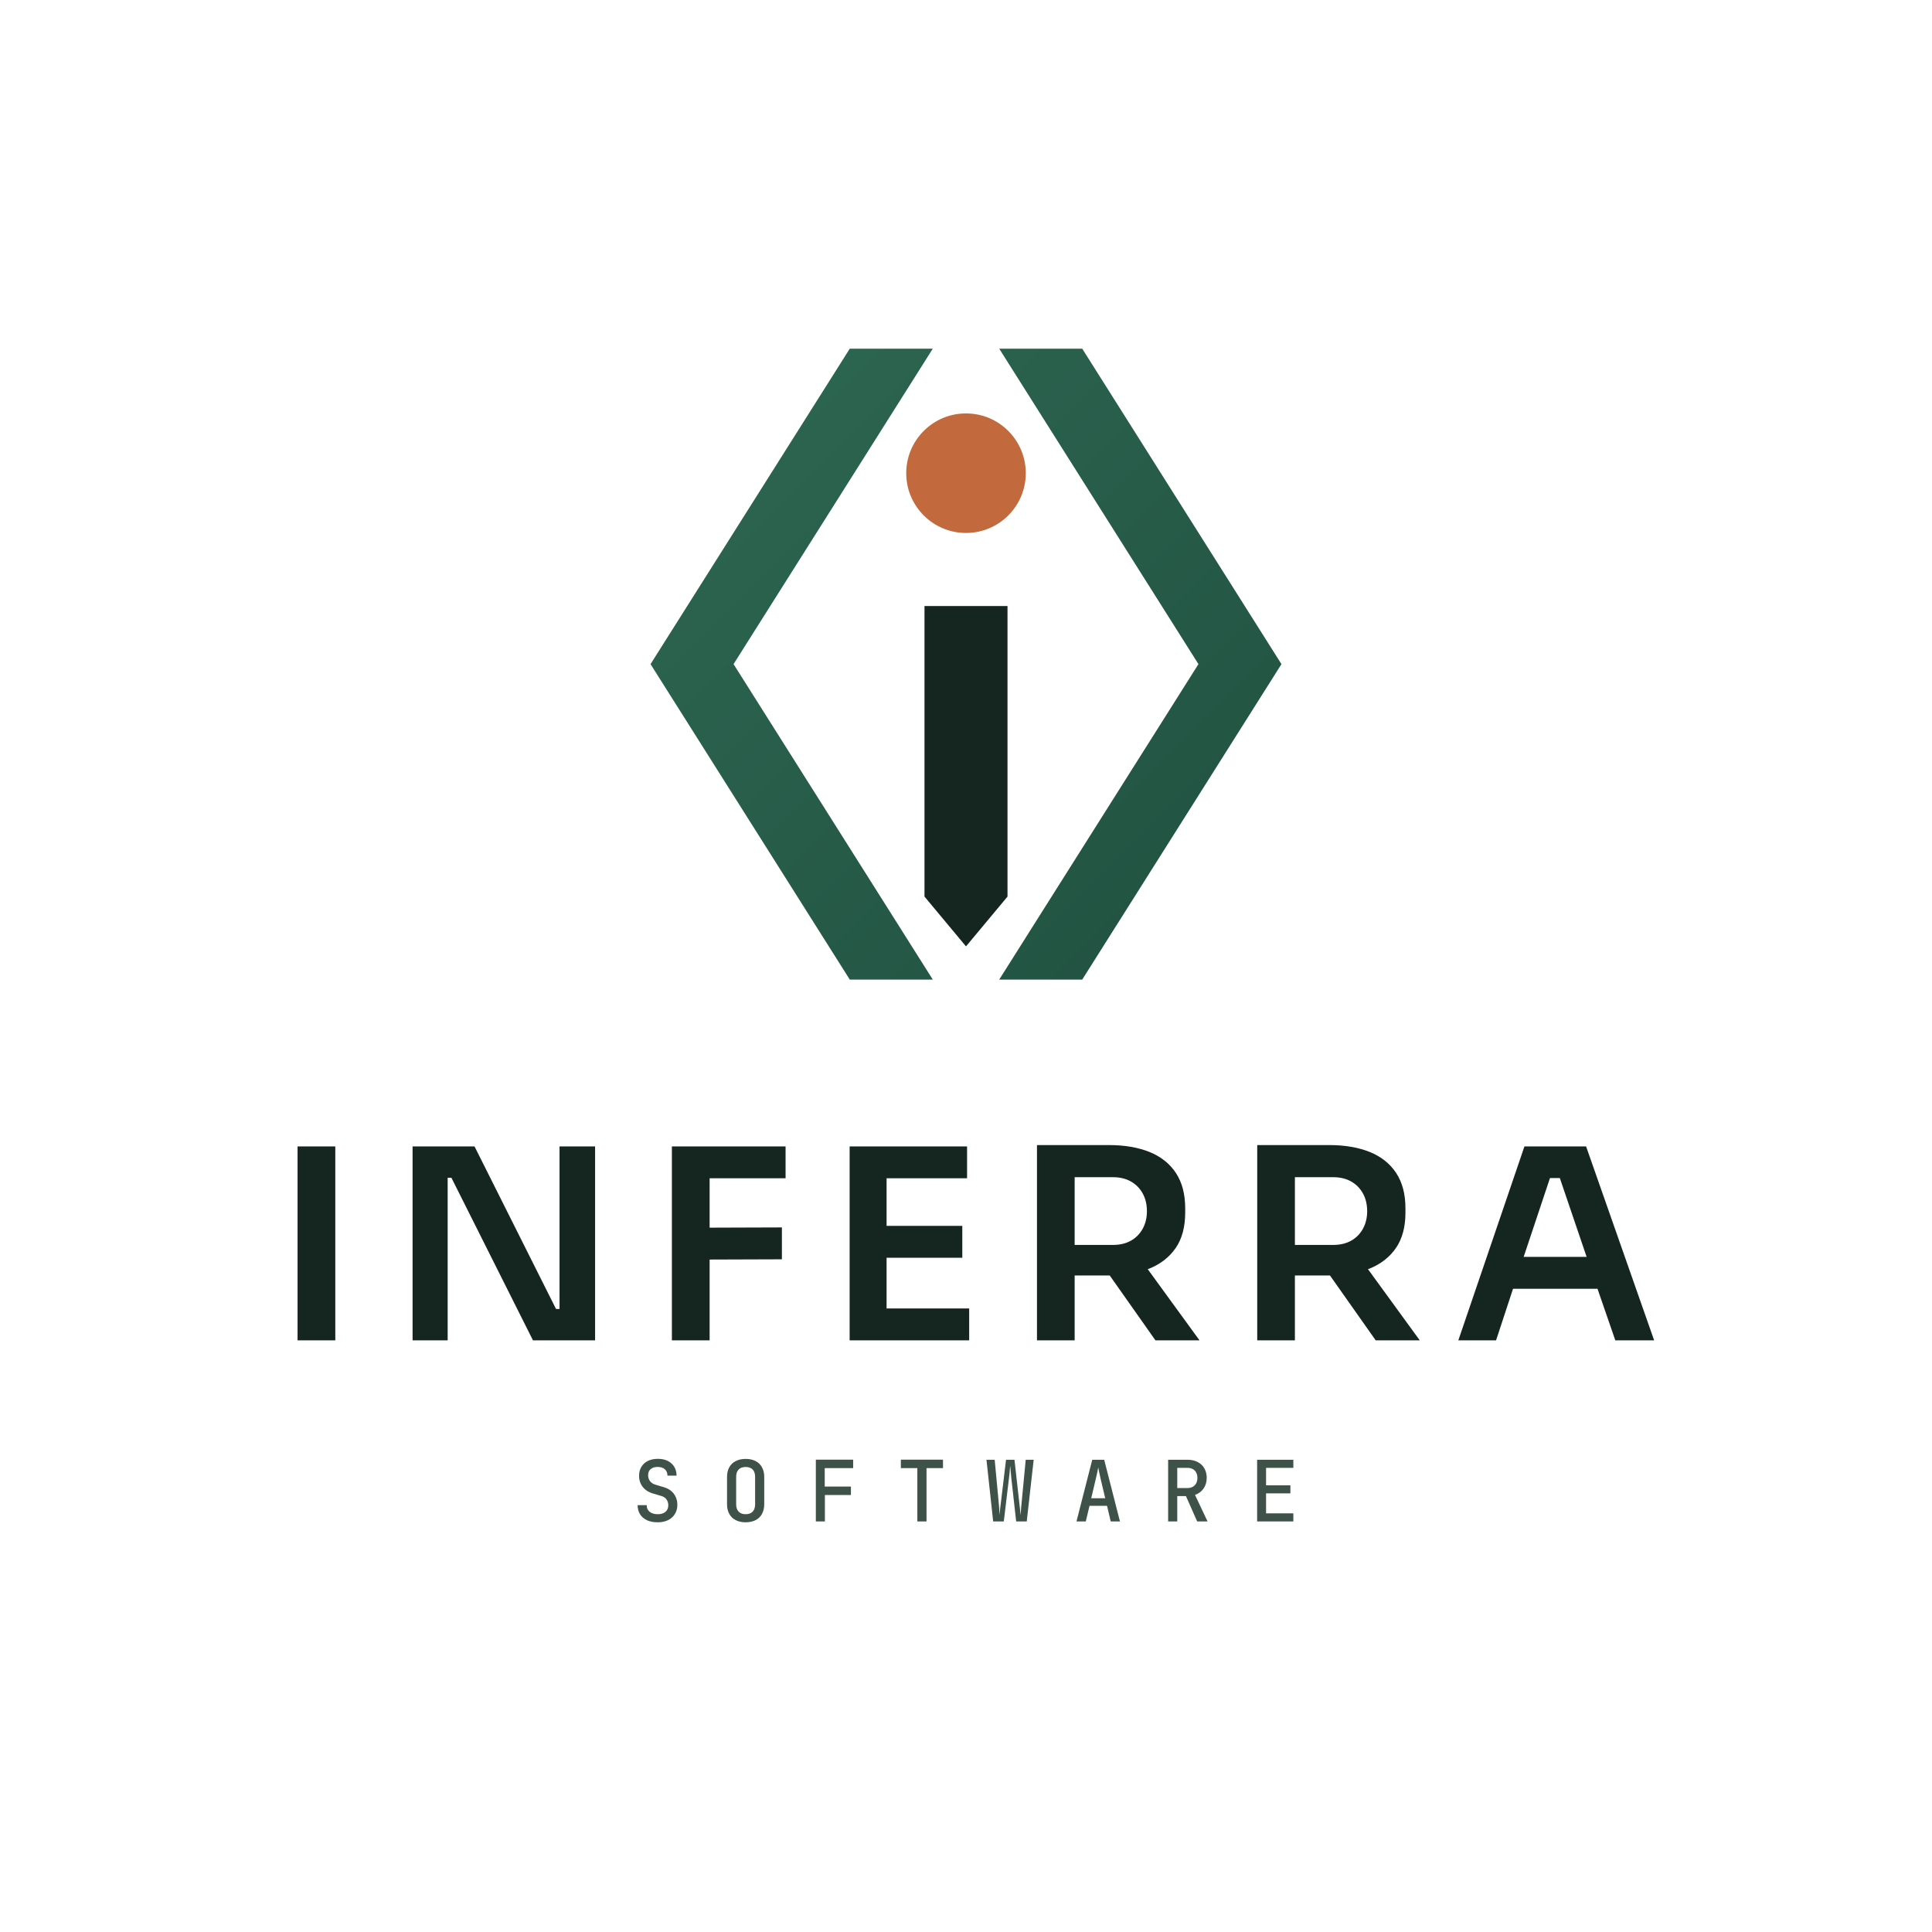
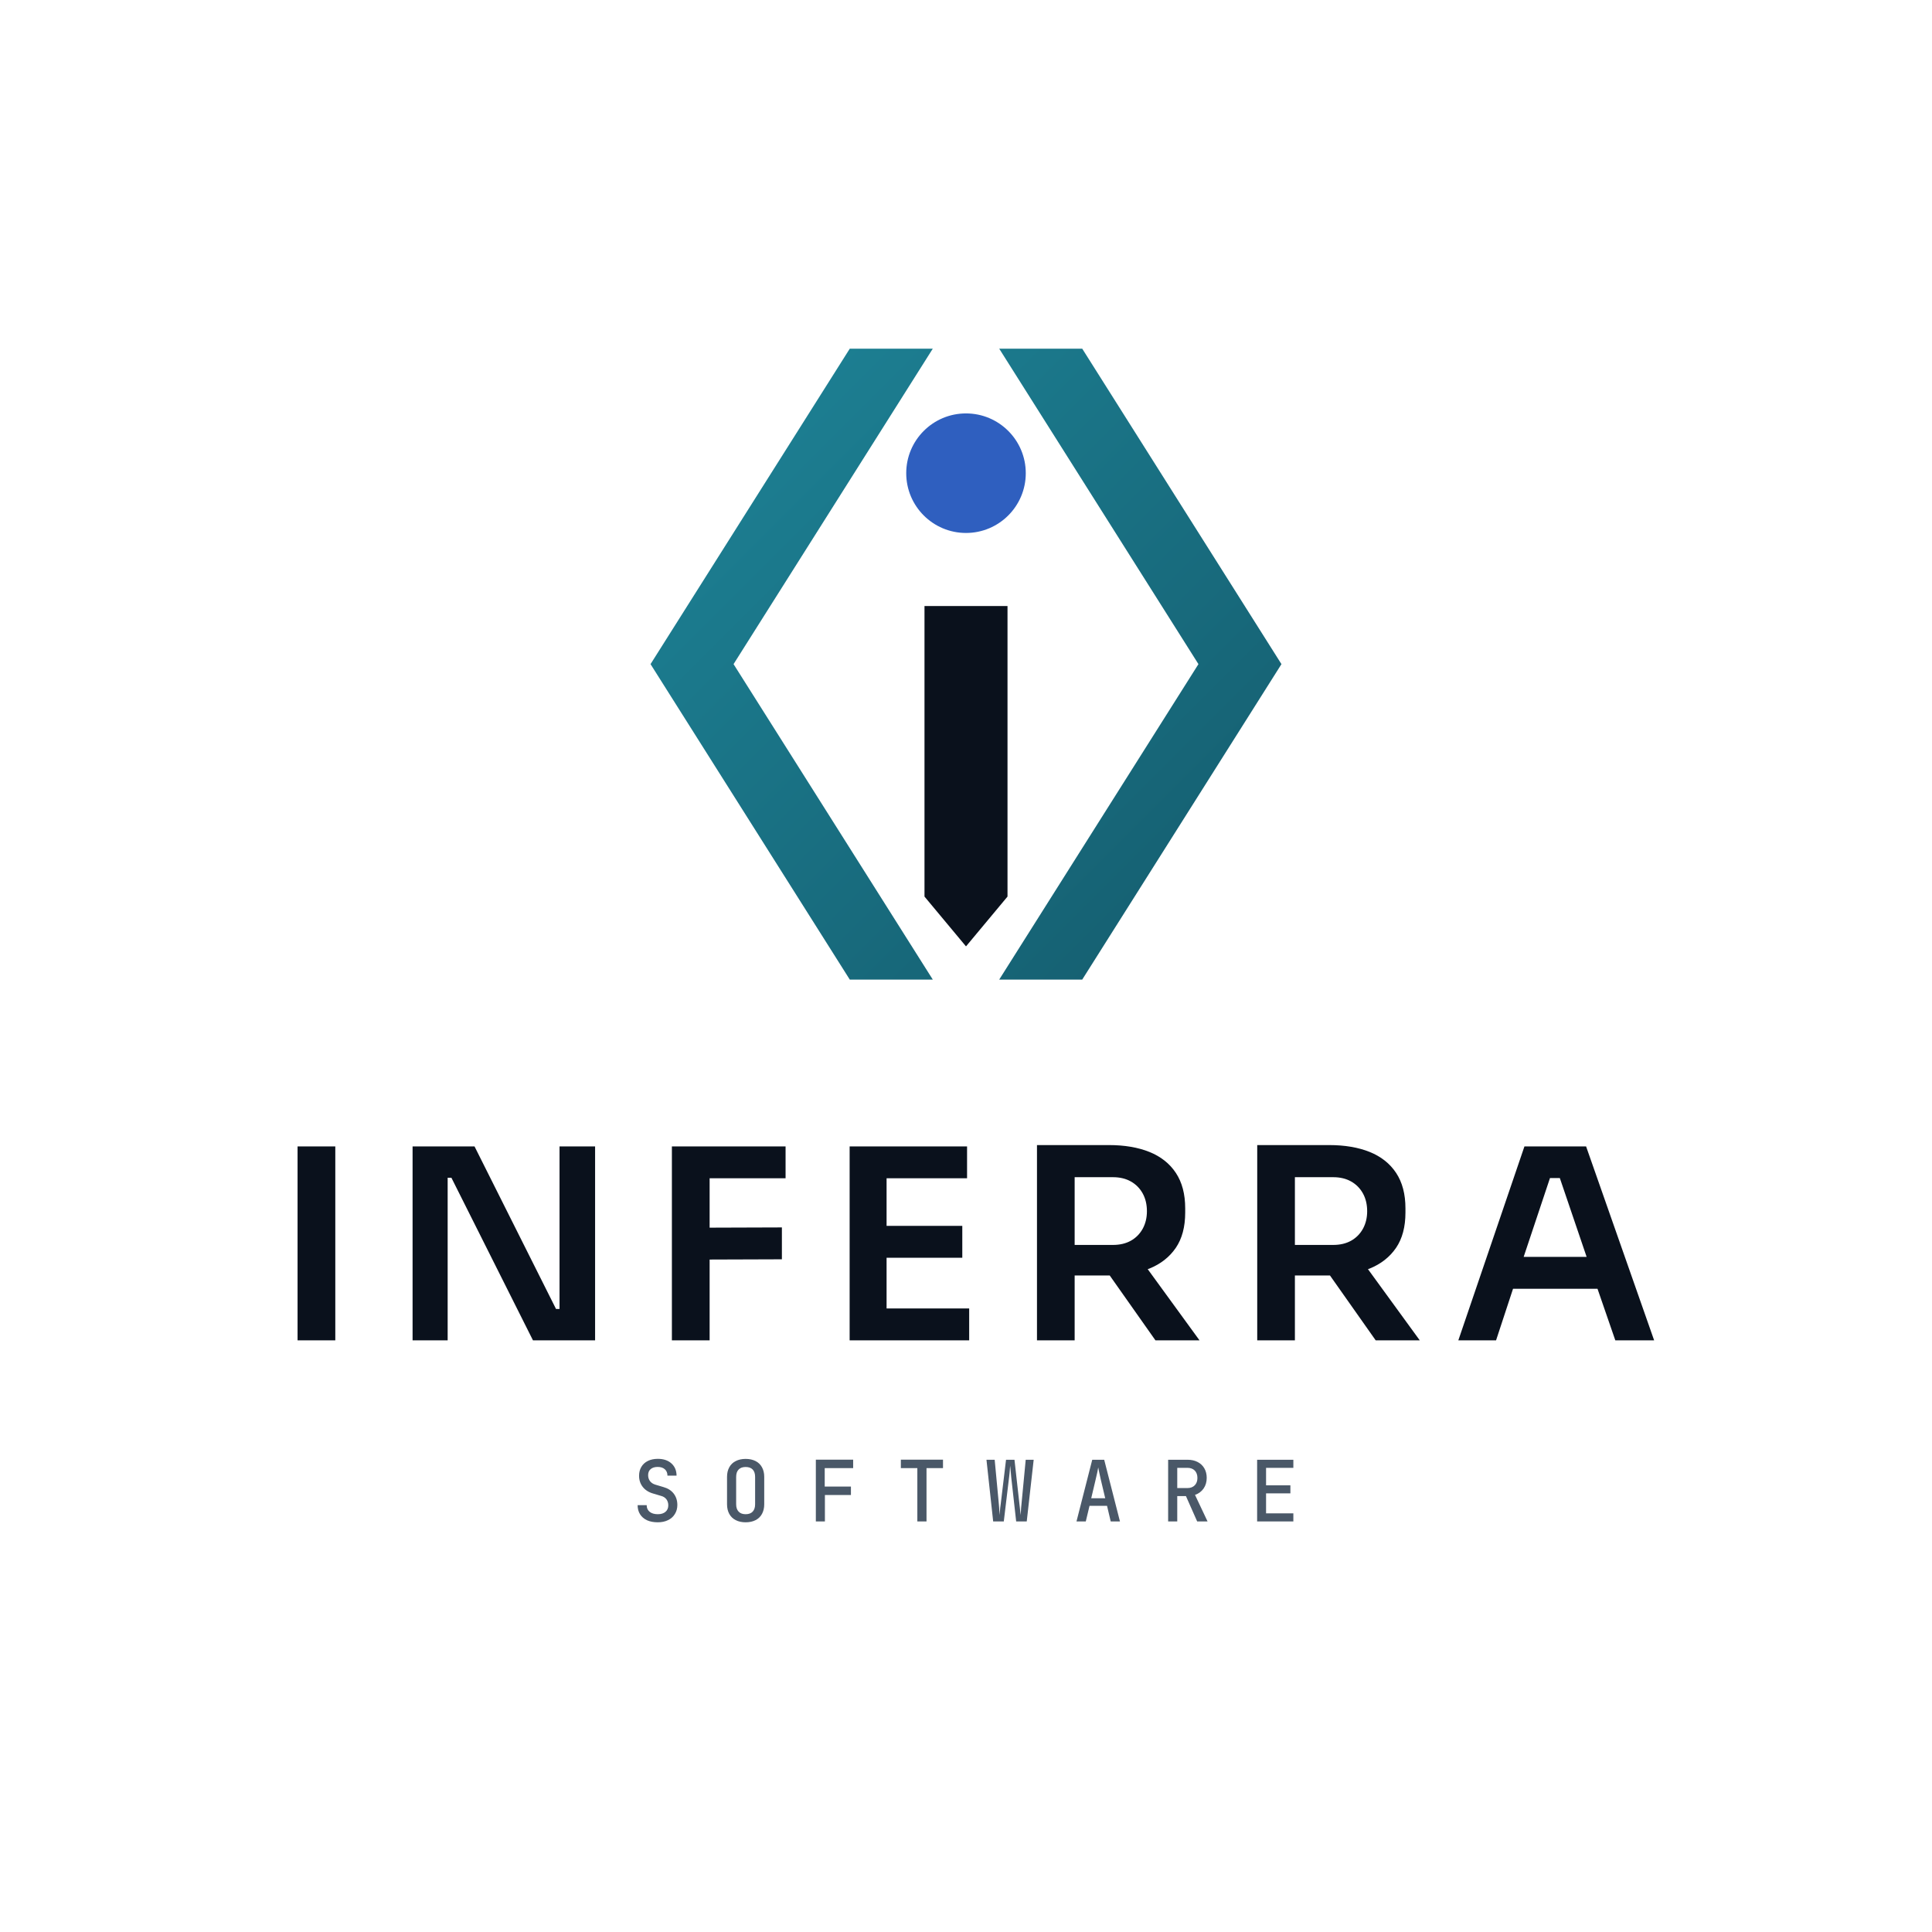
<svg xmlns="http://www.w3.org/2000/svg" viewBox="0 0 320 320" width="320" height="320" role="img" aria-label="Inferra Software">
  <rect width="320" height="320" fill="#FFFFFF" />
  <g transform="translate(94 44) scale(2.75)">
    <defs>
      <linearGradient id="g" x1="0" y1="0" x2="48" y2="48" gradientUnits="userSpaceOnUse">
-         <stop offset="0" stop-color="#2F6B55" />
-         <stop offset="1" stop-color="#1F4D3D" />
+         <stop offset="0" stop-color="#1F8A9E" />
+         <stop offset="1" stop-color="#135566" />
      </linearGradient>
    </defs>
    <g>
      <path fill="url(#g)" d="M17 5h5L10 24l12 19h-5L5 24z" />
      <path fill="url(#g)" d="M31 5h-5l12 19-12 19h5l12-19z" />
-       <path fill="#14261F" d="M21.5 20.5h5V38l-2.5 3-2.5-3z" />
-       <circle fill="#C26A3D" cx="24" cy="12.5" r="3.6" />
+       <path fill="#0A111C" d="M21.5 20.5h5V38l-2.5 3-2.5-3z" />
+       <circle fill="#2F5FBF" cx="24" cy="12.5" r="3.6" />
    </g>
  </g>
-   <path fill="#14261F" transform="translate(45.236 222)" d="M10.30 0L4.05 0L4.05-32.12L10.30-32.12M28.91 0L23.10 0L23.10-32.12L33.36-32.12L46.86-5.19L47.44-5.19L47.44-32.12L53.33-32.12L53.33 0L43.04 0L29.53-26.93L28.91-26.93M72.30 0L66.05 0L66.05-32.12L84.88-32.12L84.88-26.84L72.30-26.84L72.30-18.66L84.27-18.70L84.27-13.42L72.30-13.38M115.29 0L95.49 0L95.49-32.12L114.94-32.12L114.94-26.84L101.61-26.84L101.61-18.96L114.15-18.96L114.15-13.68L101.61-13.68L101.61-5.28L115.29-5.28M132.76 0L126.52 0L126.52-32.34L138.44-32.34Q142.31-32.34 145.15-31.20Q147.99-30.05 149.53-27.72Q151.07-25.39 151.07-21.87L151.07-21.16Q151.07-17.60 149.51-15.31Q147.94-13.02 145.13-11.88Q145-11.84 144.86-11.79L153.44 0L146.14 0L138.57-10.74Q138.53-10.74 138.44-10.74L132.76-10.74L132.76 0M139.10-27.02L132.76-27.02L132.76-15.80L139.10-15.80Q140.82-15.80 142.07-16.50Q143.32-17.20 144.03-18.48Q144.73-19.76 144.73-21.38Q144.73-23.06 144.03-24.33Q143.32-25.61 142.07-26.31Q140.82-27.02 139.10-27.02M169.24 0L163 0L163-32.34L174.92-32.34Q178.79-32.34 181.63-31.20Q184.47-30.05 186.01-27.72Q187.55-25.39 187.55-21.87L187.55-21.16Q187.55-17.60 185.99-15.31Q184.42-13.02 181.61-11.88Q181.48-11.84 181.34-11.79L189.92 0L182.62 0L175.05-10.74Q175.01-10.74 174.92-10.74L169.24-10.74L169.24 0M175.58-27.02L169.24-27.02L169.24-15.80L175.58-15.80Q177.30-15.80 178.55-16.50Q179.80-17.20 180.51-18.48Q181.21-19.76 181.21-21.38Q181.21-23.06 180.51-24.33Q179.80-25.61 178.55-26.31Q177.30-27.02 175.58-27.02M202.56 0L196.31 0L207.26-32.12L217.47-32.12L228.74 0L222.31 0L219.36-8.54L205.37-8.54L202.56 0M207.13-13.82L217.56-13.82L213.12-26.88L211.49-26.88" />
-   <path fill="#3F5249" transform="translate(104.7 252)" d="M4.24 0.14Q3.21 0.14 2.46-0.20Q1.72-0.55 1.32-1.18Q0.91-1.82 0.91-2.70L2.41-2.70Q2.41-2 2.90-1.60Q3.39-1.20 4.26-1.20Q5.07-1.20 5.53-1.60Q5.99-1.99 5.99-2.67Q5.99-3.25 5.68-3.67Q5.36-4.09 4.77-4.24L3.49-4.62Q2.37-4.94 1.76-5.72Q1.15-6.50 1.15-7.57Q1.15-8.41 1.53-9.04Q1.90-9.67 2.60-10.02Q3.30-10.37 4.26-10.37Q5.66-10.37 6.50-9.62Q7.35-8.86 7.36-7.59L5.85-7.59Q5.85-8.26 5.42-8.64Q5-9.03 4.23-9.03Q3.49-9.03 3.07-8.67Q2.65-8.32 2.65-7.67Q2.65-7.10 2.96-6.68Q3.28-6.26 3.86-6.09L5.17-5.70Q6.29-5.39 6.89-4.61Q7.49-3.82 7.49-2.73Q7.49-1.88 7.08-1.23Q6.68-0.57 5.95-0.22Q5.22 0.14 4.24 0.14M18.80 0.14Q17.85 0.14 17.16-0.22Q16.46-0.57 16.09-1.25Q15.72-1.93 15.72-2.84L15.72-7.38Q15.72-8.30 16.09-8.97Q16.46-9.65 17.16-10Q17.85-10.36 18.80-10.36Q19.75-10.36 20.45-10Q21.14-9.65 21.51-8.97Q21.88-8.30 21.88-7.39L21.88-2.84Q21.88-1.93 21.51-1.25Q21.14-0.57 20.45-0.22Q19.75 0.14 18.80 0.14M18.80-1.20Q19.57-1.20 19.97-1.63Q20.37-2.06 20.37-2.84L20.37-7.38Q20.37-8.18 19.97-8.60Q19.57-9.02 18.80-9.02Q18.04-9.02 17.64-8.60Q17.23-8.18 17.23-7.38L17.23-2.84Q17.23-2.06 17.64-1.63Q18.04-1.20 18.80-1.20M31.93 0L30.43 0L30.43-10.23L36.61-10.23L36.61-8.83L31.90-8.83L31.90-5.78L36.24-5.78L36.24-4.38L31.93-4.38M48.76 0L47.24 0L47.24-8.83L44.51-8.83L44.51-10.23L51.49-10.23L51.49-8.83L48.76-8.83M61.56 0L59.80 0L58.69-10.22L60.05-10.22L60.74-2.88Q60.77-2.60 60.79-2.27Q60.81-1.93 60.83-1.61Q60.85-1.29 60.85-1.05Q60.88-1.29 60.91-1.61Q60.93-1.93 60.97-2.27Q61-2.60 61.05-2.88L61.93-10.22L63.33-10.22L64.15-2.88Q64.18-2.60 64.22-2.27Q64.25-1.93 64.29-1.61Q64.34-1.29 64.35-1.05Q64.36-1.29 64.39-1.61Q64.41-1.93 64.43-2.27Q64.46-2.60 64.49-2.88L65.19-10.22L66.51-10.22L65.36 0L63.61 0L62.78-7.43Q62.75-7.73 62.73-8.06Q62.70-8.39 62.67-8.70Q62.64-9.02 62.61-9.23Q62.60-9.02 62.57-8.70Q62.54-8.39 62.52-8.06Q62.49-7.73 62.45-7.43M75.14 0L73.60 0L76.21-10.22L78.19-10.22L80.80 0L79.27 0L78.66-2.59L75.76-2.59L75.14 0M76.74-6.80L76.04-3.84L78.36-3.84L77.66-6.79Q77.48-7.57 77.36-8.15Q77.24-8.74 77.20-8.95Q77.16-8.74 77.05-8.15Q76.93-7.57 76.74-6.80M90.29 0L88.78 0L88.78-10.22L91.98-10.22Q92.95-10.22 93.66-9.85Q94.38-9.48 94.77-8.81Q95.17-8.13 95.17-7.22Q95.17-6.20 94.65-5.45Q94.12-4.70 93.23-4.40L95.31 0L93.59 0L91.73-4.20L90.29-4.20L90.29 0M90.29-8.88L90.29-5.53L91.98-5.53Q92.74-5.53 93.19-5.99Q93.63-6.44 93.63-7.20Q93.63-7.98 93.19-8.43Q92.74-8.88 91.98-8.88M109.52 0L103.52 0L103.52-10.22L109.52-10.22L109.52-8.88L105-8.88L105-5.98L109.03-5.98L109.03-4.65L105-4.65L105-1.34L109.52-1.34" />
+   <path fill="#0A111C" transform="translate(45.236 222)" d="M10.30 0L4.05 0L4.05-32.12L10.30-32.12M28.91 0L23.10 0L23.10-32.12L33.36-32.12L46.86-5.19L47.44-5.19L47.44-32.12L53.33-32.12L53.33 0L43.04 0L29.53-26.93L28.91-26.93M72.30 0L66.05 0L66.05-32.12L84.88-32.12L84.88-26.84L72.30-26.84L72.30-18.66L84.27-18.70L84.27-13.42L72.30-13.38M115.29 0L95.49 0L95.49-32.12L114.94-32.12L114.94-26.84L101.61-26.84L101.61-18.96L114.15-18.96L114.15-13.68L101.61-13.68L101.61-5.28L115.29-5.28M132.76 0L126.52 0L126.52-32.34L138.44-32.34Q142.31-32.34 145.15-31.20Q147.99-30.05 149.53-27.72Q151.07-25.39 151.07-21.87L151.07-21.16Q151.07-17.60 149.51-15.31Q147.94-13.02 145.13-11.88Q145-11.84 144.86-11.79L153.44 0L146.14 0L138.57-10.74Q138.53-10.74 138.44-10.74L132.76-10.74L132.76 0M139.10-27.02L132.76-27.02L132.76-15.80L139.10-15.80Q140.82-15.80 142.07-16.50Q143.32-17.20 144.03-18.48Q144.73-19.76 144.73-21.38Q144.73-23.06 144.03-24.33Q143.32-25.61 142.07-26.31Q140.82-27.02 139.10-27.02M169.24 0L163 0L163-32.34L174.92-32.34Q178.79-32.34 181.63-31.20Q184.47-30.05 186.01-27.72Q187.55-25.39 187.55-21.87L187.55-21.16Q187.55-17.60 185.99-15.31Q184.42-13.02 181.61-11.88Q181.48-11.84 181.34-11.79L189.92 0L182.62 0L175.05-10.74Q175.01-10.74 174.92-10.74L169.24-10.74L169.24 0M175.58-27.02L169.24-27.02L169.24-15.80L175.58-15.80Q177.30-15.80 178.55-16.50Q179.80-17.20 180.51-18.48Q181.21-19.76 181.21-21.38Q181.21-23.06 180.51-24.33Q179.80-25.61 178.55-26.31Q177.30-27.02 175.58-27.02M202.56 0L196.31 0L207.26-32.12L217.47-32.12L228.74 0L222.31 0L219.36-8.54L205.37-8.54L202.56 0M207.13-13.82L217.56-13.82L213.12-26.88L211.49-26.88" />
+   <path fill="#4A5868" transform="translate(104.7 252)" d="M4.24 0.14Q3.21 0.14 2.46-0.20Q1.72-0.55 1.32-1.18Q0.91-1.82 0.91-2.70L2.41-2.70Q2.41-2 2.90-1.60Q3.39-1.20 4.26-1.20Q5.07-1.20 5.53-1.60Q5.99-1.99 5.99-2.67Q5.99-3.25 5.68-3.67Q5.36-4.09 4.77-4.24L3.49-4.62Q2.37-4.94 1.76-5.72Q1.15-6.50 1.15-7.57Q1.15-8.41 1.53-9.04Q1.90-9.67 2.60-10.02Q3.30-10.37 4.26-10.37Q5.66-10.37 6.50-9.62Q7.35-8.86 7.36-7.59L5.85-7.59Q5.85-8.26 5.42-8.64Q5-9.03 4.23-9.03Q3.49-9.03 3.07-8.67Q2.65-8.32 2.65-7.67Q2.65-7.10 2.96-6.68Q3.28-6.26 3.86-6.09L5.17-5.70Q6.29-5.39 6.89-4.61Q7.49-3.82 7.49-2.73Q7.49-1.88 7.08-1.23Q6.68-0.57 5.95-0.22Q5.22 0.14 4.24 0.14M18.80 0.14Q17.85 0.14 17.16-0.22Q16.46-0.57 16.09-1.25Q15.72-1.93 15.72-2.84L15.72-7.38Q15.72-8.30 16.09-8.97Q16.46-9.65 17.16-10Q17.85-10.36 18.80-10.36Q19.75-10.36 20.45-10Q21.14-9.65 21.51-8.97Q21.88-8.30 21.88-7.39L21.88-2.84Q21.88-1.93 21.51-1.25Q21.14-0.57 20.45-0.22Q19.75 0.14 18.80 0.14M18.80-1.20Q19.57-1.20 19.97-1.63Q20.37-2.06 20.37-2.84L20.37-7.38Q20.37-8.18 19.97-8.60Q19.57-9.02 18.80-9.02Q18.04-9.02 17.64-8.60Q17.23-8.18 17.23-7.38L17.23-2.84Q17.23-2.06 17.64-1.63Q18.04-1.20 18.80-1.20M31.93 0L30.43 0L30.43-10.23L36.61-10.23L36.61-8.83L31.90-8.83L31.90-5.78L36.24-5.78L36.24-4.38L31.93-4.38M48.76 0L47.24 0L47.24-8.83L44.51-8.83L44.51-10.23L51.49-10.23L51.49-8.83L48.76-8.83M61.56 0L59.80 0L58.69-10.22L60.05-10.22L60.74-2.88Q60.77-2.60 60.79-2.27Q60.81-1.93 60.83-1.61Q60.85-1.29 60.85-1.05Q60.88-1.29 60.91-1.61Q60.93-1.93 60.97-2.27Q61-2.60 61.05-2.88L61.93-10.22L63.33-10.22L64.15-2.88Q64.18-2.60 64.22-2.27Q64.25-1.93 64.29-1.61Q64.34-1.29 64.35-1.05Q64.36-1.29 64.39-1.61Q64.41-1.93 64.43-2.27Q64.46-2.60 64.49-2.88L65.19-10.22L66.51-10.22L65.36 0L63.61 0L62.78-7.43Q62.75-7.73 62.73-8.06Q62.70-8.39 62.67-8.70Q62.64-9.02 62.61-9.23Q62.60-9.02 62.57-8.70Q62.54-8.39 62.52-8.06Q62.49-7.73 62.45-7.43M75.14 0L73.60 0L76.21-10.22L78.19-10.22L80.80 0L79.27 0L78.66-2.59L75.76-2.59L75.14 0M76.74-6.80L76.04-3.84L78.36-3.84L77.66-6.79Q77.48-7.57 77.36-8.15Q77.24-8.74 77.20-8.95Q77.16-8.74 77.05-8.15Q76.93-7.57 76.74-6.80M90.29 0L88.78 0L88.78-10.22L91.98-10.22Q92.95-10.22 93.66-9.85Q94.38-9.48 94.77-8.81Q95.17-8.13 95.17-7.22Q95.17-6.20 94.65-5.45Q94.12-4.70 93.23-4.40L95.31 0L93.59 0L91.73-4.20L90.29-4.20L90.29 0M90.29-8.88L90.29-5.53L91.98-5.53Q92.74-5.53 93.19-5.99Q93.63-6.44 93.63-7.20Q93.63-7.98 93.19-8.43Q92.74-8.88 91.98-8.88M109.52 0L103.52 0L103.52-10.22L109.52-10.22L109.52-8.88L105-8.88L105-5.98L109.03-5.98L109.03-4.65L105-4.65L105-1.34L109.52-1.34" />
</svg>
